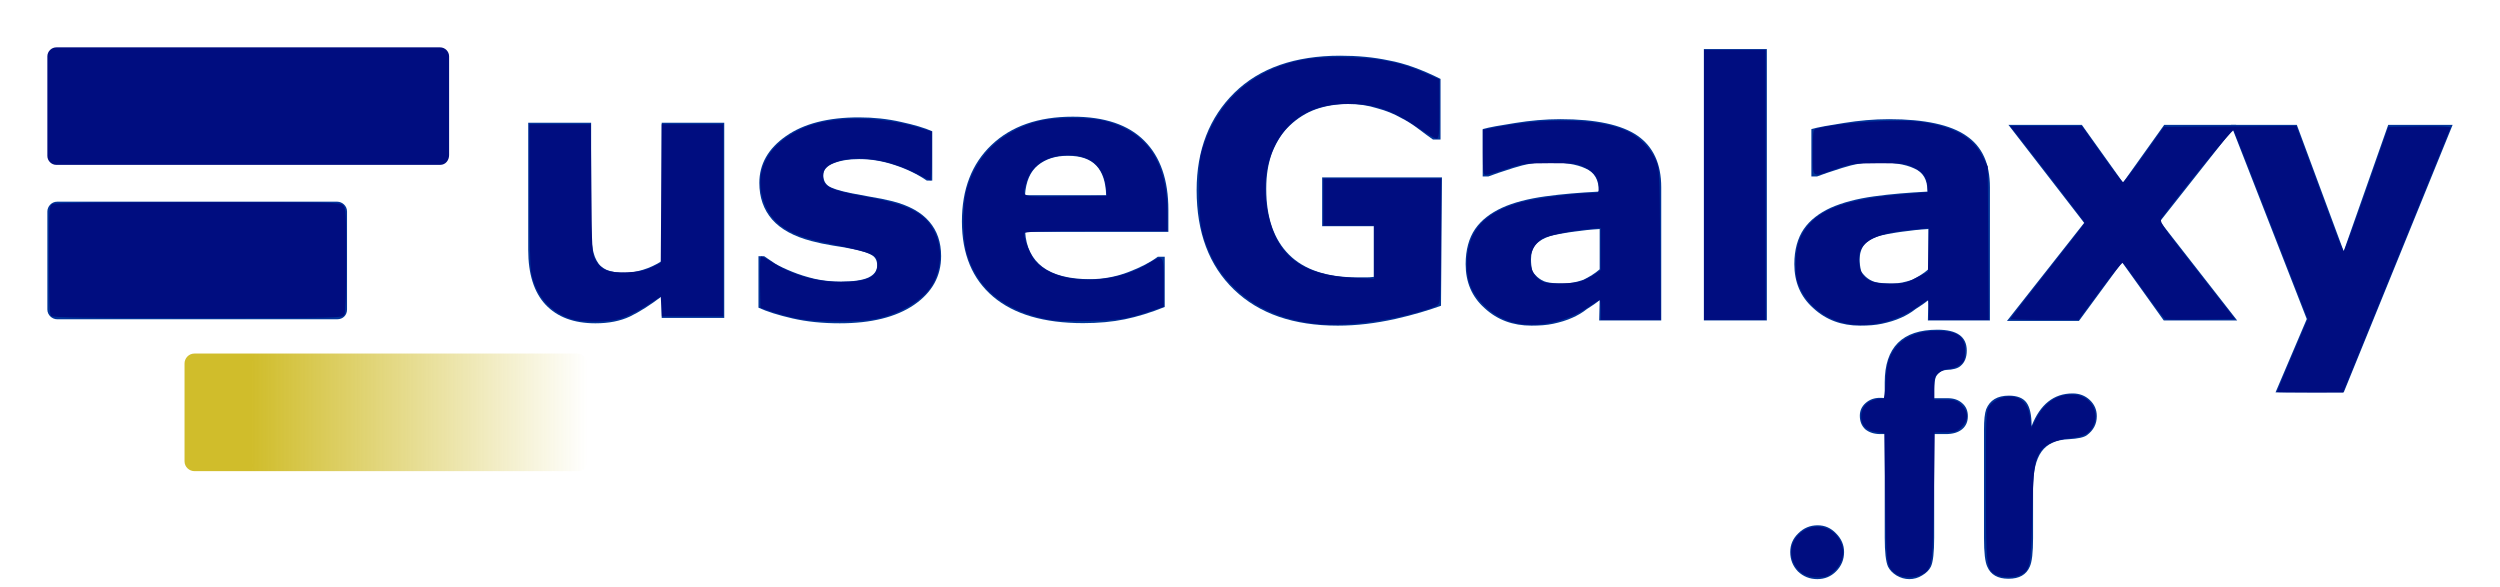
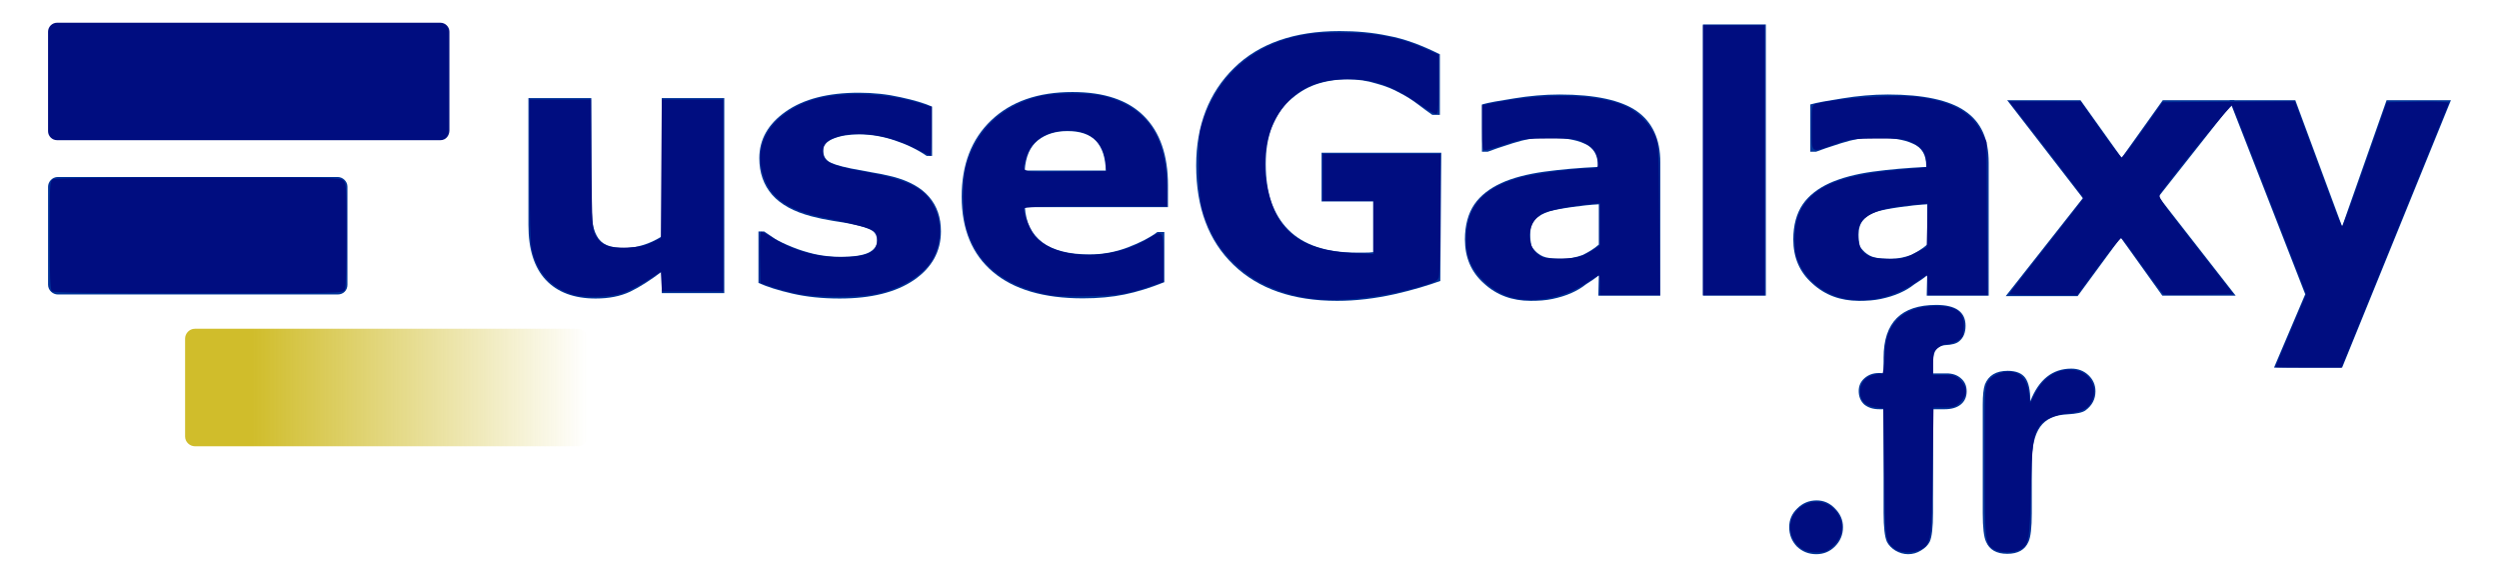
- <svg xmlns="http://www.w3.org/2000/svg" version="1.1" id="Layer_1" x="0px" y="0px" viewBox="7.7 3 527.863 123.732" enable-background="new 7.7 3 347 110.6" xml:space="preserve" width="527.863" height="123.732">
+ <svg xmlns="http://www.w3.org/2000/svg" version="1.1" id="Layer_1" x="0px" y="0px" viewBox="7.7 3 294.803 68.031" enable-background="new 7.7 3 347 110.6" xml:space="preserve" width="7.8cm" height="1.8cm">
  <defs id="defs4900" />
  <linearGradient id="SVGID_1_" gradientUnits="userSpaceOnUse" x1="61.4" y1="282.5" x2="175.7" y2="282.5" gradientTransform="matrix(0.743081,0,0,-0.743081,-34.96754,296.6512)">
    <stop offset="0.166" style="stop-color:#D0BD2B" id="stop4862" />
    <stop offset="1" style="stop-color:#D0BD2B;stop-opacity:0" id="stop4864" />
  </linearGradient>
-   <g id="g6106" transform="translate(36.11632,3.359944)">
-     <path style="fill:#003399;fill-opacity:1" id="path4859" d="m 42.789,67.052 -59.136,0 c -1.034,0 -2.069,-0.862 -2.069,-2.069 l 0,-20.689 c 0,-1.034 0.862,-2.069 2.069,-2.069 l 59.136,0 c 1.034,0 2.069,0.862 2.069,2.069 l 0,20.689 c 0,1.207 -0.862,2.069 -2.069,2.069 z" />
-     <path style="fill:url(#SVGID_1_)" id="path4866" d="m 93.649,99.12 -81.032,0 c -1.034,0 -2.069,-0.862 -2.069,-2.069 l 0,-20.689 c 0,-1.034 0.862,-2.069 2.069,-2.069 l 80.86,0 c 1.034,0 2.069,0.862 2.069,2.069 l 0,20.689 c 0,1.207 -0.862,2.069 -1.896,2.069 z" />
+   <g style="font-style:normal;font-weight:normal;font-size:42.944px;line-height:125%;font-family:sans-serif;letter-spacing:0px;word-spacing:0px;fill:#003399;fill-opacity:1;stroke:none;stroke-width:1px;stroke-linecap:butt;stroke-linejoin:miter;stroke-opacity:1" id="text6058" transform="translate(-116.542,-310.6551)" />
+   <g id="g1911" transform="matrix(1.724085,0,0,1.723165,-121.0503,-45.06813)" style="stroke-width:0.58" />
+   <g id="g1" transform="matrix(0.5581519,0,0,0.5581519,3.490007,-1.574951)">
+     <g id="g6106" transform="translate(36.11632,3.359944)">
+       <path style="fill:#003399;fill-opacity:1" id="path4859" d="m 42.789,67.052 h -59.136 c -1.034,0 -2.069,-0.862 -2.069,-2.069 v -20.689 c 0,-1.034 0.862,-2.069 2.069,-2.069 h 59.136 c 1.034,0 2.069,0.862 2.069,2.069 v 20.689 c 0,1.207 -0.862,2.069 -2.069,2.069 z" />
+       <path style="fill:url(#SVGID_1_)" id="path4866" d="M 93.649,99.12 H 12.617 c -1.034,0 -2.069,-0.862 -2.069,-2.069 V 76.362 c 0,-1.034 0.862,-2.069 2.069,-2.069 h 80.86 c 1.034,0 2.069,0.862 2.069,2.069 v 20.689 c 0,1.207 -0.862,2.069 -1.896,2.069 z" />
+     </g>
+     <g id="g6182" transform="translate(-4.114756,-275.8497)">
+       <g transform="translate(176.8775,285.2097)" style="fill:#003399;fill-opacity:1" id="g4884">
+         <path style="fill:#003399;fill-opacity:1" id="path4886" d="m 139.2,58.2 c -2.5,0.9 -5.7,1.9 -9.7,2.8 -4.1,0.9 -8.1,1.4 -12.1,1.4 -9.3,0 -16.6,-2.5 -21.9,-7.6 -5.3,-5.1 -7.9,-12.1 -7.9,-21 0,-8.5 2.7,-15.4 8,-20.6 5.3,-5.2 12.8,-7.8 22.3,-7.8 3.6,0 7,0.3 10.3,1 3.3,0.6 6.9,1.9 10.9,3.9 v 12.8 h -1.6 c -0.7,-0.5 -1.7,-1.2 -3,-2.2 -1.3,-1 -2.6,-1.8 -3.8,-2.4 -1.4,-0.8 -3.1,-1.5 -5,-2 -1.9,-0.6 -3.9,-0.9 -6.1,-0.9 -2.5,0 -4.8,0.4 -6.8,1.1 -2,0.7 -3.9,1.9 -5.5,3.4 -1.6,1.5 -2.8,3.4 -3.7,5.6 -0.9,2.3 -1.3,4.9 -1.3,7.8 0,6.1 1.6,10.7 4.8,13.9 3.2,3.2 8,4.8 14.3,4.8 0.6,0 1.1,0 1.8,0 0.6,0 1.2,0 1.8,-0.1 V 41.4 H 114.1 V 31.1 h 25.3 z" />
+         <path style="fill:#003399;fill-opacity:1" id="path4888" d="m 172.7,57 c -0.7,0.6 -1.6,1.2 -2.7,1.9 -1,0.8 -2.1,1.4 -3,1.8 -1.3,0.6 -2.7,1 -4.1,1.3 -1.4,0.3 -2.9,0.4 -4.6,0.4 -3.9,0 -7.2,-1.2 -9.9,-3.7 -2.7,-2.4 -4,-5.5 -4,-9.3 0,-3 0.7,-5.5 2,-7.4 1.3,-1.9 3.3,-3.4 5.7,-4.5 2.4,-1.1 5.5,-1.9 9.1,-2.4 3.6,-0.5 7.4,-0.8 11.3,-1 v -0.2 c 0,-2.3 -0.9,-3.9 -2.8,-4.7 -1.9,-0.9 -4.6,-1.3 -8.2,-1.3 -2.2,0 -4.5,0.4 -7,1.2 -2.5,0.8 -4.3,1.4 -5.3,1.8 H 148 v -10 c 1.4,-0.4 3.7,-0.8 6.9,-1.3 3.1,-0.5 6.3,-0.8 9.5,-0.8 7.5,0 13,1.2 16.3,3.5 3.3,2.3 5,5.9 5,10.9 v 28.1 h -13.1 z m 0,-6.5 V 42 c -1.8,0.1 -3.7,0.3 -5.8,0.6 -2.1,0.3 -3.7,0.6 -4.7,0.9 -1.3,0.4 -2.3,1 -3,1.8 -0.7,0.8 -1,1.9 -1,3.1 0,0.9 0.1,1.6 0.2,2.1 0.1,0.6 0.5,1 1.1,1.6 0.6,0.5 1.2,0.9 2,1.1 0.8,0.2 2,0.3 3.7,0.3 1.3,0 2.7,-0.3 4.1,-0.8 1.2,-0.6 2.4,-1.3 3.4,-2.2 z" />
+         <path style="fill:#003399;fill-opacity:1" id="path4890" d="M 208,61.3 H 194.7 V 4 H 208 Z" />
+         <path style="fill:#003399;fill-opacity:1" id="path4892" d="m 242.1,57 c -0.7,0.6 -1.6,1.2 -2.7,1.9 -1,0.8 -2.1,1.4 -3,1.8 -1.3,0.6 -2.7,1 -4.1,1.3 -1.4,0.3 -2.9,0.4 -4.6,0.4 -3.9,0 -7.2,-1.2 -9.9,-3.7 -2.7,-2.4 -4,-5.5 -4,-9.3 0,-3 0.7,-5.5 2,-7.4 1.3,-1.9 3.3,-3.4 5.7,-4.5 2.5,-1.1 5.5,-1.9 9.1,-2.4 3.6,-0.5 7.4,-0.8 11.3,-1 v -0.2 c 0,-2.3 -0.9,-3.9 -2.8,-4.7 -1.9,-0.9 -4.6,-1.3 -8.2,-1.3 -2.2,0 -4.5,0.4 -7,1.2 -2.5,0.8 -4.3,1.4 -5.3,1.8 h -1.2 v -10 c 1.4,-0.4 3.7,-0.8 6.9,-1.3 3.1,-0.5 6.3,-0.8 9.5,-0.8 7.5,0 13,1.2 16.3,3.5 3.4,2.3 5,5.9 5,10.9 V 61.3 H 242 Z m 0,-6.5 V 42 c -1.8,0.1 -3.7,0.3 -5.8,0.6 -2.1,0.3 -3.7,0.6 -4.7,0.9 -1.3,0.4 -2.3,1 -3,1.8 -0.7,0.8 -1,1.9 -1,3.1 0,0.9 0.1,1.6 0.2,2.1 0.1,0.6 0.5,1 1.1,1.6 0.6,0.5 1.2,0.9 2,1.1 0.8,0.2 2,0.3 3.7,0.3 1.3,0 2.7,-0.3 4.1,-0.8 1.2,-0.6 2.4,-1.3 3.4,-2.2 z" />
+         <path style="fill:#003399;fill-opacity:1" id="path4894" d="M 307.3,61.3 H 291.8 L 283,49 273.9,61.4 H 258.7 L 275,40.7 259,20 h 15.5 l 8.7,12.2 8.7,-12.2 h 15.2 L 291,40.4 Z" />
+         <path style="fill:#003399;fill-opacity:1" id="path4896" d="M 329.8,46.7 339.2,20 h 13.6 l -23,56.5 H 315.4 L 322,61 306,20 h 13.9 z" />
+       </g>
+       <path id="path6173" style="font-style:normal;font-variant:normal;font-weight:bold;font-stretch:normal;font-size:75.153px;line-height:125%;font-family:Verdana;-inkscape-font-specification:Verdana;letter-spacing:0px;word-spacing:0px;fill:#003399;fill-opacity:1;stroke:none;stroke-width:1px;stroke-linecap:butt;stroke-linejoin:miter;stroke-opacity:1" d="m 164.738,345.978 h -13.21 v -4.55 q -3.67,2.789 -6.715,4.257 -3.046,1.431 -7.266,1.431 -6.825,0 -10.532,-3.926 -3.67,-3.926 -3.67,-11.596 v -26.824 h 13.284 v 20.439 q 0,3.119 0.183,5.211 0.22,2.055 0.954,3.413 0.697,1.358 2.092,1.982 1.431,0.624 3.963,0.624 1.688,0 3.743,-0.624 2.055,-0.624 3.963,-1.835 v -29.21 h 13.21 z" />
+       <path id="path6175" style="font-style:normal;font-variant:normal;font-weight:bold;font-stretch:normal;font-size:75.153px;line-height:125%;font-family:Verdana;-inkscape-font-specification:Verdana;letter-spacing:0px;word-spacing:0px;fill:#003399;fill-opacity:1;stroke:none;stroke-width:1px;stroke-linecap:butt;stroke-linejoin:miter;stroke-opacity:1" d="m 210.528,332.914 q 0,6.385 -5.725,10.311 -5.725,3.89 -15.669,3.89 -5.504,0 -9.981,-1.027 -4.477,-1.027 -7.192,-2.275 v -10.862 h 1.211 q 0.991,0.697 2.275,1.541 1.321,0.807 3.706,1.761 2.055,0.844 4.66,1.468 2.605,0.587 5.578,0.587 3.89,0 5.761,-0.844 1.871,-0.881 1.871,-2.569 0,-1.505 -1.101,-2.165 -1.101,-0.697 -4.183,-1.321 -1.468,-0.33 -4,-0.697 -2.495,-0.404 -4.55,-0.954 -5.614,-1.468 -8.33,-4.55 -2.715,-3.119 -2.715,-7.743 0,-5.945 5.614,-9.871 5.651,-3.963 15.412,-3.963 4.624,0 8.844,0.954 4.257,0.917 6.642,1.982 v 10.422 h -1.138 q -2.936,-2.018 -6.715,-3.266 -3.743,-1.284 -7.596,-1.284 -3.193,0 -5.394,0.881 -2.165,0.881 -2.165,2.495 0,1.468 0.991,2.238 0.991,0.771 4.66,1.541 2.018,0.404 4.33,0.807 2.349,0.367 4.697,0.954 5.211,1.358 7.706,4.293 2.495,2.899 2.495,7.266 z" />
+       <path id="path6177" style="font-style:normal;font-variant:normal;font-weight:bold;font-stretch:normal;font-size:75.153px;line-height:125%;font-family:Verdana;-inkscape-font-specification:Verdana;letter-spacing:0px;word-spacing:0px;fill:#003399;fill-opacity:1;stroke:none;stroke-width:1px;stroke-linecap:butt;stroke-linejoin:miter;stroke-opacity:1" d="m 258.51,327.814 h -30.237 q 0.294,4.844 3.67,7.413 3.413,2.569 10.018,2.569 4.183,0 8.11,-1.505 3.926,-1.505 6.202,-3.229 h 1.468 v 10.605 q -4.477,1.798 -8.44,2.605 -3.963,0.807 -8.77,0.807 -12.403,0 -19.008,-5.578 -6.605,-5.578 -6.605,-15.889 0,-10.201 6.238,-16.146 6.275,-5.981 17.174,-5.981 10.055,0 15.119,5.101 5.064,5.064 5.064,14.605 z m -13.137,-7.743 q -0.11,-4.147 -2.055,-6.238 -1.945,-2.092 -6.055,-2.092 -3.816,0 -6.275,1.982 -2.459,1.982 -2.752,6.348 z" />
+     </g>
+     <path style="font-weight:600;font-size:77.333px;line-height:125%;font-family:'Craft Rounded';-inkscape-font-specification:'Craft Rounded, Semi-Bold';letter-spacing:0px;word-spacing:0px;fill:#003399;stroke-width:1px" d="m 385.7,119.558 q 0,-2.32 1.701,-3.944 1.701,-1.701 4.099,-1.701 2.243,0 3.867,1.701 1.701,1.701 1.701,3.944 0,2.397 -1.701,4.099 -1.624,1.624 -3.944,1.624 -2.397,0 -4.099,-1.624 -1.624,-1.701 -1.624,-4.099 z m 32.867,-24.901 h -2.475 V 116.542 q 0,4.64 -0.696,6.109 -0.541,1.083 -1.856,1.856 -1.237,0.773 -2.707,0.773 -1.392,0 -2.707,-0.773 -1.237,-0.773 -1.779,-1.856 -0.696,-1.547 -0.696,-6.109 V 94.656 h -0.928 q -1.933,0 -3.171,-1.005 -1.16,-1.083 -1.16,-2.861 0,-1.624 1.237,-2.707 1.237,-1.083 3.016,-1.083 0.773,0 1.005,0.077 v -3.325 q 0,-11.136 11.136,-11.136 6.187,0 6.187,4.408 0,2.165 -1.315,3.248 -0.851,0.773 -3.093,0.851 -1.392,0.155 -2.088,1.392 -0.387,0.928 -0.387,2.784 v 1.779 h 2.861 q 1.933,0 3.093,1.083 1.16,1.005 1.16,2.707 0,1.779 -1.237,2.784 -1.237,1.005 -3.403,1.005 z m 18.405,11.445 v 10.517 q 0,4.563 -0.696,6.032 -1.083,2.552 -4.485,2.552 -3.403,0 -4.485,-2.552 -0.696,-1.469 -0.696,-6.032 V 93.651 q 0,-2.939 0.464,-4.253 1.16,-2.861 4.795,-2.861 2.629,0 3.712,1.469 1.083,1.469 1.083,4.949 2.707,-6.883 8.661,-6.883 2.165,0 3.635,1.392 1.469,1.392 1.469,3.403 0,2.475 -2.088,4.021 -0.928,0.696 -3.867,0.851 -3.944,0.155 -5.723,2.629 -1.779,2.475 -1.779,7.733 z" id="text867" aria-label=".fr" />
+     <path fill="#58595B" d="m 57.7,27.9 h -47 c -0.6,0 -1.1,-0.5 -1.1,-1.1 V 14.6 c 0,-0.6 0.5,-1.1 1.1,-1.1 h 47 c 0.6,0 1.1,0.5 1.1,1.1 v 12.1 c 0,0.6 -0.4,1.2 -1.1,1.2 z" id="path4857-6" style="fill:#000d80;fill-opacity:1;stroke-width:0.58" transform="matrix(1.724085,0,0,1.723165,1.14878,-10.26272)" />
+     <path style="fill:#000d80;fill-opacity:1;stroke-width:1" d="m 10.794,66.715 c -0.337,-0.337 -0.459,-3.501 -0.459,-11.852 0,-10.872 0.034,-11.411 0.74,-11.789 0.492,-0.263 10.797,-0.396 30.753,-0.396 28.59,0 30.043,0.033 30.646,0.7 0.558,0.617 0.633,1.988 0.633,11.508 0,6.718 -0.15,11.088 -0.396,11.548 -0.387,0.722 -1.134,0.74 -30.927,0.74 -23.236,0 -30.641,-0.11 -30.99,-0.459 z" id="path2535" transform="translate(7.7,3)" />
+     <path style="fill:#000d80;fill-opacity:1;stroke-width:1" d="m 120.761,67.405 c -4.599,-1.454 -7.514,-4.763 -8.565,-9.722 -0.275,-1.299 -0.43,-7.317 -0.43,-16.746 V 26.219 h 6.489 6.489 l 0.114,13.684 c 0.108,12.953 0.155,13.755 0.892,15.023 1.238,2.131 2.849,2.751 6.685,2.577 2.443,-0.111 3.73,-0.379 5.167,-1.075 l 1.914,-0.928 0.1,-14.641 0.1,-14.641 h 6.502 6.502 v 20.286 20.286 h -6.488 -6.488 l -0.115,-2.089 -0.115,-2.089 -3.037,1.96 c -1.671,1.078 -4.054,2.276 -5.297,2.663 -2.651,0.825 -8.067,0.912 -10.421,0.168 z" id="path2537" transform="translate(7.7,3)" />
+     <path style="fill:#000d80;fill-opacity:1;stroke-width:1" d="m 168.798,67.345 c -1.579,-0.289 -4.076,-0.936 -5.55,-1.436 l -2.679,-0.91 -0.106,-5.419 c -0.068,-3.457 0.034,-5.419 0.28,-5.419 0.212,0 1.293,0.572 2.403,1.272 4.198,2.647 9.226,4.088 14.25,4.085 5.629,-0.004 7.862,-1.019 7.862,-3.575 0,-2.275 -0.502,-2.482 -11.649,-4.81 -7.742,-1.616 -11.399,-4.416 -12.711,-9.731 -1.467,-5.946 1.596,-11.125 8.429,-14.254 5.945,-2.721 16.378,-2.776 24.945,-0.129 l 2.469,0.763 v 5.152 c 0,2.834 -0.123,5.152 -0.273,5.152 -0.15,0 -1.608,-0.694 -3.239,-1.543 -5.342,-2.779 -11.889,-3.792 -16.175,-2.502 -2.391,0.72 -3.278,1.564 -3.278,3.12 0,2.27 1.514,3.001 9.077,4.379 8.255,1.505 11.847,3.148 13.877,6.349 2.15,3.391 2.339,7.687 0.508,11.555 -1.701,3.591 -6.825,6.84 -12.501,7.926 -3.709,0.71 -12.005,0.698 -15.936,-0.023 z" id="path2539" transform="translate(7.7,3)" />
+     <path style="fill:#000d80;fill-opacity:1;stroke-width:1" d="m 220.854,67.381 c -9.04,-1.94 -14.489,-6.44 -16.7,-13.794 -0.96,-3.192 -0.959,-10.59 7.7e-4,-13.779 2.199,-7.303 7.406,-12.183 15.168,-14.213 3.405,-0.891 10.813,-0.9 14.119,-0.017 8.856,2.364 13.031,8.601 13.05,19.493 l 0.007,3.732 h -15.119 c -12.259,0 -15.119,0.095 -15.119,0.505 0,1.396 1.318,4.638 2.374,5.841 4.358,4.964 16.118,5.224 23.775,0.527 3.261,-2 3.324,-1.925 3.324,3.966 v 5.097 l -2.392,0.821 c -5.227,1.795 -6.873,2.065 -13.492,2.212 -4.612,0.103 -7.231,-0.011 -8.995,-0.389 z m 12.714,-27.382 c -0.409,-5.061 -3.635,-7.608 -9.089,-7.175 -4.064,0.323 -6.862,2.417 -7.796,5.835 -0.85,3.111 -1.485,2.898 8.285,2.782 l 8.708,-0.103 z" id="path2541" transform="translate(7.7,3)" />
+     <path style="fill:#000d80;fill-opacity:1;stroke-width:1" d="m 277.467,68.335 c -4.059,-0.515 -7.204,-1.438 -10.681,-3.135 -4.431,-2.162 -8.846,-6.507 -10.84,-10.669 -2.366,-4.938 -2.749,-6.974 -2.736,-14.533 0.011,-6.332 0.07,-6.866 1.081,-9.757 3.409,-9.753 11.108,-16.06 21.702,-17.779 3.61,-0.586 11.618,-0.494 15.527,0.178 3.921,0.674 6.189,1.36 9.811,2.966 l 2.584,1.146 v 6.264 c 0,5.371 -0.084,6.264 -0.586,6.264 -0.323,0 -1.916,-0.926 -3.541,-2.058 -5.447,-3.796 -9.453,-5.245 -14.64,-5.298 -5.71,-0.058 -9.749,1.387 -13.02,4.658 -4.235,4.235 -5.915,11.321 -4.39,18.519 1.908,9.004 7.229,13.031 17.901,13.547 l 4.497,0.217 v -5.606 -5.606 h -5.359 -5.359 v -4.976 -4.976 h 12.44 12.44 l -0.038,12.535 c -0.021,6.895 -0.157,12.963 -0.303,13.485 -0.231,0.829 -0.799,1.104 -4.459,2.159 -7.576,2.183 -16.407,3.167 -22.029,2.454 z" id="path2543" transform="translate(7.7,3)" />
+     <path style="fill:#000d80;fill-opacity:1;stroke-width:1" d="m 319.979,68.208 c -2.799,-0.633 -5.261,-2.121 -7.348,-4.442 -2.261,-2.515 -3.135,-5.246 -2.891,-9.04 0.405,-6.307 3.889,-9.963 11.472,-12.037 2.925,-0.8 11.435,-1.924 14.565,-1.924 1.774,0 1.82,-0.03 1.82,-1.167 0,-1.876 -0.97,-3.27 -2.956,-4.248 -1.67,-0.822 -2.311,-0.899 -7.379,-0.889 -5.218,0.011 -5.77,0.086 -9.226,1.244 -2.022,0.678 -3.959,1.232 -4.306,1.232 -0.551,0 -0.63,-0.596 -0.63,-4.757 v -4.757 l 2.01,-0.411 c 11.04,-2.258 22.442,-2.018 28.263,0.594 2.622,1.177 4.985,3.505 6.167,6.078 0.866,1.885 0.881,2.154 0.995,17.894 l 0.115,15.98 h -6.335 -6.335 v -2.105 c 0,-1.158 -0.091,-2.105 -0.203,-2.105 -0.112,0 -1.361,0.779 -2.775,1.732 -4.33,2.916 -10.385,4.177 -15.022,3.129 z m 13.898,-8.856 c 0.796,-0.284 2.044,-0.922 2.772,-1.419 l 1.325,-0.902 0.003,-4.45 0.003,-4.45 -1.818,0.177 c -4.699,0.458 -9.145,1.349 -10.479,2.099 -3.534,1.986 -3.385,7.631 0.24,9.13 1.214,0.502 6.365,0.382 7.955,-0.185 z" id="path2545" transform="translate(7.7,3)" />
+     <path style="fill:#000d80;fill-opacity:1;stroke-width:1" d="M 359.797,39.042 V 10.526 h 6.507 6.507 V 39.042 67.558 h -6.507 -6.507 z" id="path2547" transform="translate(7.7,3)" />
+     <path style="fill:#000d80;fill-opacity:1;stroke-width:1" d="m 389.755,68.302 c -4.144,-0.818 -7.777,-3.543 -9.547,-7.161 -0.866,-1.77 -1.04,-2.637 -1.045,-5.221 -0.008,-3.5 0.535,-5.469 2.121,-7.692 2.954,-4.14 8.774,-6.195 20.425,-7.211 l 5.359,-0.467 -0.109,-1.32 c -0.155,-1.883 -1.033,-3.009 -3.081,-3.956 -1.579,-0.73 -2.427,-0.823 -7.336,-0.801 -5.236,0.023 -5.744,0.094 -8.971,1.244 -5.124,1.827 -4.808,2.059 -4.808,-3.539 0,-4.201 0.079,-4.782 0.67,-4.958 4.62,-1.377 17.624,-2.197 22.588,-1.424 6.681,1.04 10.541,3.23 12.524,7.106 l 1.155,2.258 0.111,16.2 0.111,16.2 h -6.331 -6.331 v -2.105 c 0,-1.158 -0.086,-2.105 -0.19,-2.105 -0.105,0 -1.027,0.601 -2.049,1.335 -4.553,3.271 -10.222,4.615 -15.265,3.62 z m 14.887,-9.655 2.426,-1.255 0.107,-4.602 0.107,-4.602 -3.169,0.298 c -9.247,0.871 -12.23,2.817 -11.51,7.509 0.438,2.853 2.185,3.904 6.49,3.906 2.784,0.001 3.389,-0.135 5.55,-1.254 z" id="path2549" transform="translate(7.7,3)" />
+     <path style="fill:#000d80;fill-opacity:1;stroke-width:1" d="m 480.749,82.76 c 0,-0.059 1.464,-3.546 3.253,-7.748 l 3.253,-7.64 -7.69,-19.715 c -4.229,-10.843 -7.803,-19.912 -7.941,-20.153 -0.196,-0.34 -10.308,11.994 -15.085,18.401 -0.67,0.899 -0.659,0.916 7.355,11.181 l 8.026,10.281 -7.152,0.104 c -3.934,0.057 -7.347,0.03 -7.586,-0.062 -0.239,-0.092 -2.281,-2.763 -4.539,-5.937 -2.258,-3.174 -4.25,-5.86 -4.428,-5.97 -0.178,-0.11 -2.351,2.558 -4.83,5.928 l -4.508,6.128 h -7.197 c -3.958,0 -7.197,-0.099 -7.197,-0.219 0,-0.121 3.531,-4.689 7.847,-10.152 4.316,-5.463 7.847,-10.022 7.847,-10.132 0,-0.175 -8.638,-11.42 -13.873,-18.06 l -1.886,-2.392 7.593,0.017 7.593,0.017 4.177,5.916 c 2.297,3.254 4.315,5.916 4.484,5.916 0.169,0 2.178,-2.627 4.464,-5.837 l 4.157,-5.837 13.991,-0.1 13.991,-0.1 3.088,8.33 c 1.698,4.581 3.898,10.526 4.888,13.21 0.99,2.684 1.904,4.879 2.03,4.877 0.126,-0.002 2.297,-5.901 4.823,-13.11 l 4.593,-13.106 6.638,-0.105 c 4.113,-0.065 6.588,0.035 6.507,0.262 -0.072,0.202 -5.212,12.863 -11.422,28.135 l -11.291,27.769 -6.985,0.007 c -3.842,0.004 -6.985,-0.042 -6.985,-0.101 z" id="path2551" transform="translate(7.7,3)" />
+     <path style="fill:#000d80;fill-opacity:1;stroke-width:1" d="m 421.378,121.336 c -1.99,-1.082 -2.062,-1.742 -2.062,-18.823 0,-15.389 0.019,-15.786 0.8,-16.842 1.093,-1.476 3.497,-2.296 5.355,-1.825 1.848,0.468 2.844,1.853 3.18,4.423 l 0.27,2.062 1.01,-1.948 c 1.86,-3.587 4.857,-5.408 8.268,-5.024 3.397,0.383 5.248,3.787 3.693,6.793 -0.759,1.468 -2.133,2.123 -5.07,2.417 -2.711,0.271 -5.06,1.314 -5.902,2.62 -1.405,2.181 -1.59,3.543 -1.829,13.514 -0.258,10.768 -0.424,11.655 -2.368,12.66 -1.338,0.692 -4.047,0.677 -5.346,-0.029 z" id="path2553" transform="translate(7.7,3)" />
+     <path style="fill:#000d80;fill-opacity:1;stroke-width:1" d="m 400.227,121.115 c -1.94,-1.526 -1.951,-1.605 -2.154,-16.046 l -0.191,-13.588 -1.644,-0.219 c -2.067,-0.276 -3.201,-1.368 -3.251,-3.13 -0.053,-1.889 0.958,-3.238 2.798,-3.733 0.848,-0.228 1.686,-0.325 1.864,-0.215 0.178,0.11 0.405,-1.494 0.504,-3.564 0.137,-2.838 0.391,-4.197 1.034,-5.524 1.682,-3.475 4.997,-5.239 9.84,-5.239 4.145,0 5.888,1.18 5.888,3.988 0,0.93 -0.107,1.97 -0.238,2.311 -0.302,0.787 -2.124,1.74 -3.328,1.74 -0.508,0 -1.378,0.357 -1.933,0.793 -0.903,0.71 -1.009,1.052 -1.009,3.253 v 2.46 h 2.326 c 2.061,0 2.454,0.128 3.445,1.119 1.504,1.504 1.504,3.148 0,4.652 -0.986,0.986 -1.389,1.119 -3.399,1.119 h -2.28 l -0.171,13.301 c -0.189,14.698 -0.322,15.568 -2.551,16.72 -1.677,0.867 -4.317,0.774 -5.55,-0.196 z" id="path2555" transform="translate(7.7,3)" />
+     <path style="fill:#000d80;fill-opacity:1;stroke-width:1" d="m 380.657,121.149 c -2.384,-1.569 -3.165,-4.822 -1.724,-7.185 2.1,-3.444 6.884,-3.711 9.161,-0.513 1.723,2.42 1.347,5.26 -0.967,7.291 -1.12,0.983 -1.644,1.167 -3.326,1.165 -1.341,-0.002 -2.373,-0.25 -3.144,-0.758 z" id="path2557" transform="translate(7.7,3)" />
  </g>
-   <g style="font-style:normal;font-weight:normal;font-size:42.944px;line-height:125%;font-family:sans-serif;letter-spacing:0px;word-spacing:0px;fill:#003399;fill-opacity:1;stroke:none;stroke-width:1px;stroke-linecap:butt;stroke-linejoin:miter;stroke-opacity:1" id="text6058" transform="translate(5.657083,-275.8497)" />
-   <g id="g6182" transform="translate(-4.114756,-275.8497)">
-     <g transform="translate(176.8775,285.2097)" style="fill:#003399;fill-opacity:1" id="g4884">
-       <path style="fill:#003399;fill-opacity:1" id="path4886" d="m 139.2,58.2 c -2.5,0.9 -5.7,1.9 -9.7,2.8 -4.1,0.9 -8.1,1.4 -12.1,1.4 -9.3,0 -16.6,-2.5 -21.9,-7.6 -5.3,-5.1 -7.9,-12.1 -7.9,-21 0,-8.5 2.7,-15.4 8,-20.6 5.3,-5.2 12.8,-7.8 22.3,-7.8 3.6,0 7,0.3 10.3,1 3.3,0.6 6.9,1.9 10.9,3.9 l 0,12.8 -1.6,0 c -0.7,-0.5 -1.7,-1.2 -3,-2.2 -1.3,-1 -2.6,-1.8 -3.8,-2.4 -1.4,-0.8 -3.1,-1.5 -5,-2 -1.9,-0.6 -3.9,-0.9 -6.1,-0.9 -2.5,0 -4.8,0.4 -6.8,1.1 -2,0.7 -3.9,1.9 -5.5,3.4 -1.6,1.5 -2.8,3.4 -3.7,5.6 -0.9,2.3 -1.3,4.9 -1.3,7.8 0,6.1 1.6,10.7 4.8,13.9 3.2,3.2 8,4.8 14.3,4.8 0.6,0 1.1,0 1.8,0 0.6,0 1.2,0 1.8,-0.1 l 0,-10.7 -10.9,0 0,-10.3 25.3,0 -0.2,27.1 0,0 z" />
-       <path style="fill:#003399;fill-opacity:1" id="path4888" d="m 172.7,57 c -0.7,0.6 -1.6,1.2 -2.7,1.9 -1,0.8 -2.1,1.4 -3,1.8 -1.3,0.6 -2.7,1 -4.1,1.3 -1.4,0.3 -2.9,0.4 -4.6,0.4 -3.9,0 -7.2,-1.2 -9.9,-3.7 -2.7,-2.4 -4,-5.5 -4,-9.3 0,-3 0.7,-5.5 2,-7.4 1.3,-1.9 3.3,-3.4 5.7,-4.5 2.4,-1.1 5.5,-1.9 9.1,-2.4 3.6,-0.5 7.4,-0.8 11.3,-1 l 0,-0.2 c 0,-2.3 -0.9,-3.9 -2.8,-4.7 -1.9,-0.9 -4.6,-1.3 -8.2,-1.3 -2.2,0 -4.5,0.4 -7,1.2 -2.5,0.8 -4.3,1.4 -5.3,1.8 l -1.2,0 0,-10 c 1.4,-0.4 3.7,-0.8 6.9,-1.3 3.1,-0.5 6.3,-0.8 9.5,-0.8 7.5,0 13,1.2 16.3,3.5 3.3,2.3 5,5.9 5,10.9 l 0,28.1 -13.1,0 0.1,-4.3 0,0 z m 0,-6.5 0,-8.5 c -1.8,0.1 -3.7,0.3 -5.8,0.6 -2.1,0.3 -3.7,0.6 -4.7,0.9 -1.3,0.4 -2.3,1 -3,1.8 -0.7,0.8 -1,1.9 -1,3.1 0,0.9 0.1,1.6 0.2,2.1 0.1,0.6 0.5,1 1.1,1.6 0.6,0.5 1.2,0.9 2,1.1 0.8,0.2 2,0.3 3.7,0.3 1.3,0 2.7,-0.3 4.1,-0.8 1.2,-0.6 2.4,-1.3 3.4,-2.2 z" />
-       <path style="fill:#003399;fill-opacity:1" id="path4890" d="m 208,61.3 -13.3,0 0,-57.3 13.3,0 0,57.3 z" />
-       <path style="fill:#003399;fill-opacity:1" id="path4892" d="m 242.1,57 c -0.7,0.6 -1.6,1.2 -2.7,1.9 -1,0.8 -2.1,1.4 -3,1.8 -1.3,0.6 -2.7,1 -4.1,1.3 -1.4,0.3 -2.9,0.4 -4.6,0.4 -3.9,0 -7.2,-1.2 -9.9,-3.7 -2.7,-2.4 -4,-5.5 -4,-9.3 0,-3 0.7,-5.5 2,-7.4 1.3,-1.9 3.3,-3.4 5.7,-4.5 2.5,-1.1 5.5,-1.9 9.1,-2.4 3.6,-0.5 7.4,-0.8 11.3,-1 l 0,-0.2 c 0,-2.3 -0.9,-3.9 -2.8,-4.7 -1.9,-0.9 -4.6,-1.3 -8.2,-1.3 -2.2,0 -4.5,0.4 -7,1.2 -2.5,0.8 -4.3,1.4 -5.3,1.8 l -1.2,0 0,-10 c 1.4,-0.4 3.7,-0.8 6.9,-1.3 3.1,-0.5 6.3,-0.8 9.5,-0.8 7.5,0 13,1.2 16.3,3.5 3.4,2.3 5,5.9 5,10.9 l 0,28.1 -13.1,0 0.1,-4.3 0,0 z m 0,-6.5 0,-8.5 c -1.8,0.1 -3.7,0.3 -5.8,0.6 -2.1,0.3 -3.7,0.6 -4.7,0.9 -1.3,0.4 -2.3,1 -3,1.8 -0.7,0.8 -1,1.9 -1,3.1 0,0.9 0.1,1.6 0.2,2.1 0.1,0.6 0.5,1 1.1,1.6 0.6,0.5 1.2,0.9 2,1.1 0.8,0.2 2,0.3 3.7,0.3 1.3,0 2.7,-0.3 4.1,-0.8 1.2,-0.6 2.4,-1.3 3.4,-2.2 z" />
-       <path style="fill:#003399;fill-opacity:1" id="path4894" d="m 307.3,61.3 -15.5,0 L 283,49 273.9,61.4 258.7,61.4 275,40.7 259,20 l 15.5,0 8.7,12.2 8.7,-12.2 15.2,0 -16.1,20.4 16.3,20.9 z" />
-       <path style="fill:#003399;fill-opacity:1" id="path4896" d="m 329.8,46.7 9.4,-26.7 13.6,0 -23,56.5 -14.4,0 6.6,-15.5 -16,-41 13.9,0 9.9,26.7 z" />
-     </g>
-     <path id="path6173" style="font-style:normal;font-variant:normal;font-weight:bold;font-stretch:normal;font-size:75.153px;line-height:125%;font-family:Verdana;-inkscape-font-specification:Verdana;letter-spacing:0px;word-spacing:0px;fill:#003399;fill-opacity:1;stroke:none;stroke-width:1px;stroke-linecap:butt;stroke-linejoin:miter;stroke-opacity:1" d="m 164.738,345.978 -13.21,0 0,-4.55 q -3.67,2.789 -6.715,4.257 -3.046,1.431 -7.266,1.431 -6.825,0 -10.532,-3.926 -3.67,-3.926 -3.67,-11.596 l 0,-26.824 13.284,0 0,20.439 q 0,3.119 0.183,5.211 0.22,2.055 0.954,3.413 0.697,1.358 2.092,1.982 1.431,0.624 3.963,0.624 1.688,0 3.743,-0.624 2.055,-0.624 3.963,-1.835 l 0,-29.21 13.21,0 0,41.209 z" />
-     <path id="path6175" style="font-style:normal;font-variant:normal;font-weight:bold;font-stretch:normal;font-size:75.153px;line-height:125%;font-family:Verdana;-inkscape-font-specification:Verdana;letter-spacing:0px;word-spacing:0px;fill:#003399;fill-opacity:1;stroke:none;stroke-width:1px;stroke-linecap:butt;stroke-linejoin:miter;stroke-opacity:1" d="m 210.528,332.914 q 0,6.385 -5.725,10.311 -5.725,3.89 -15.669,3.89 -5.504,0 -9.981,-1.027 -4.477,-1.027 -7.192,-2.275 l 0,-10.862 1.211,0 q 0.991,0.697 2.275,1.541 1.321,0.807 3.706,1.761 2.055,0.844 4.66,1.468 2.605,0.587 5.578,0.587 3.89,0 5.761,-0.844 1.871,-0.881 1.871,-2.569 0,-1.505 -1.101,-2.165 -1.101,-0.697 -4.183,-1.321 -1.468,-0.33 -4,-0.697 -2.495,-0.404 -4.55,-0.954 -5.614,-1.468 -8.33,-4.55 -2.715,-3.119 -2.715,-7.743 0,-5.945 5.614,-9.871 5.651,-3.963 15.412,-3.963 4.624,0 8.844,0.954 4.257,0.917 6.642,1.982 l 0,10.422 -1.138,0 q -2.936,-2.018 -6.715,-3.266 -3.743,-1.284 -7.596,-1.284 -3.193,0 -5.394,0.881 -2.165,0.881 -2.165,2.495 0,1.468 0.991,2.238 0.991,0.771 4.66,1.541 2.018,0.404 4.33,0.807 2.349,0.367 4.697,0.954 5.211,1.358 7.706,4.293 2.495,2.899 2.495,7.266 z" />
-     <path id="path6177" style="font-style:normal;font-variant:normal;font-weight:bold;font-stretch:normal;font-size:75.153px;line-height:125%;font-family:Verdana;-inkscape-font-specification:Verdana;letter-spacing:0px;word-spacing:0px;fill:#003399;fill-opacity:1;stroke:none;stroke-width:1px;stroke-linecap:butt;stroke-linejoin:miter;stroke-opacity:1" d="m 258.51,327.814 -30.237,0 q 0.294,4.844 3.67,7.413 3.413,2.569 10.018,2.569 4.183,0 8.11,-1.505 3.926,-1.505 6.202,-3.229 l 1.468,0 0,10.605 q -4.477,1.798 -8.44,2.605 -3.963,0.807 -8.77,0.807 -12.403,0 -19.008,-5.578 -6.605,-5.578 -6.605,-15.889 0,-10.201 6.238,-16.146 6.275,-5.981 17.174,-5.981 10.055,0 15.119,5.101 5.064,5.064 5.064,14.605 l 0,4.624 z m -13.137,-7.743 q -0.11,-4.147 -2.055,-6.238 -1.945,-2.092 -6.055,-2.092 -3.816,0 -6.275,1.982 -2.459,1.982 -2.752,6.348 l 17.137,0 z" />
-   </g>
-   <path style="font-weight:600;font-size:77.333px;line-height:125%;font-family:'Craft Rounded';-inkscape-font-specification:'Craft Rounded, Semi-Bold';letter-spacing:0px;word-spacing:0px;fill:#003399;stroke-width:1px" d="m 385.7,119.558 q 0,-2.32 1.701,-3.944 1.701,-1.701 4.099,-1.701 2.243,0 3.867,1.701 1.701,1.701 1.701,3.944 0,2.397 -1.701,4.099 -1.624,1.624 -3.944,1.624 -2.397,0 -4.099,-1.624 -1.624,-1.701 -1.624,-4.099 z m 32.867,-24.901 h -2.475 V 116.542 q 0,4.64 -0.696,6.109 -0.541,1.083 -1.856,1.856 -1.237,0.773 -2.707,0.773 -1.392,0 -2.707,-0.773 -1.237,-0.773 -1.779,-1.856 -0.696,-1.547 -0.696,-6.109 V 94.656 h -0.928 q -1.933,0 -3.171,-1.005 -1.16,-1.083 -1.16,-2.861 0,-1.624 1.237,-2.707 1.237,-1.083 3.016,-1.083 0.773,0 1.005,0.077 v -3.325 q 0,-11.136 11.136,-11.136 6.187,0 6.187,4.408 0,2.165 -1.315,3.248 -0.851,0.773 -3.093,0.851 -1.392,0.155 -2.088,1.392 -0.387,0.928 -0.387,2.784 v 1.779 h 2.861 q 1.933,0 3.093,1.083 1.16,1.005 1.16,2.707 0,1.779 -1.237,2.784 -1.237,1.005 -3.403,1.005 z m 18.405,11.445 v 10.517 q 0,4.563 -0.696,6.032 -1.083,2.552 -4.485,2.552 -3.403,0 -4.485,-2.552 -0.696,-1.469 -0.696,-6.032 V 93.651 q 0,-2.939 0.464,-4.253 1.16,-2.861 4.795,-2.861 2.629,0 3.712,1.469 1.083,1.469 1.083,4.949 2.707,-6.883 8.661,-6.883 2.165,0 3.635,1.392 1.469,1.392 1.469,3.403 0,2.475 -2.088,4.021 -0.928,0.696 -3.867,0.851 -3.944,0.155 -5.723,2.629 -1.779,2.475 -1.779,7.733 z" id="text867" aria-label=".fr" />
-   <g id="g1911" transform="matrix(1.724085,0,0,1.723165,1.14878,-10.26272)" style="stroke-width:0.58">
-     <path fill="#58595B" d="m 57.7,27.9 h -47 c -0.6,0 -1.1,-0.5 -1.1,-1.1 V 14.6 c 0,-0.6 0.5,-1.1 1.1,-1.1 h 47 c 0.6,0 1.1,0.5 1.1,1.1 v 12.1 c 0,0.6 -0.4,1.2 -1.1,1.2 z" id="path4857-6" style="fill:#000d80;fill-opacity:1;stroke-width:0.58" />
-   </g>
-   <path style="fill:#000d80;fill-opacity:1;stroke-width:1" d="m 10.794,66.715 c -0.337,-0.337 -0.459,-3.501 -0.459,-11.852 0,-10.872 0.034,-11.411 0.74,-11.789 0.492,-0.263 10.797,-0.396 30.753,-0.396 28.59,0 30.043,0.033 30.646,0.7 0.558,0.617 0.633,1.988 0.633,11.508 0,6.718 -0.15,11.088 -0.396,11.548 -0.387,0.722 -1.134,0.74 -30.927,0.74 -23.236,0 -30.641,-0.11 -30.99,-0.459 z" id="path2535" transform="translate(7.7,3)" />
-   <path style="fill:#000d80;fill-opacity:1;stroke-width:1" d="m 120.761,67.405 c -4.599,-1.454 -7.514,-4.763 -8.565,-9.722 -0.275,-1.299 -0.43,-7.317 -0.43,-16.746 V 26.219 h 6.489 6.489 l 0.114,13.684 c 0.108,12.953 0.155,13.755 0.892,15.023 1.238,2.131 2.849,2.751 6.685,2.577 2.443,-0.111 3.73,-0.379 5.167,-1.075 l 1.914,-0.928 0.1,-14.641 0.1,-14.641 h 6.502 6.502 v 20.286 20.286 h -6.488 -6.488 l -0.115,-2.089 -0.115,-2.089 -3.037,1.96 c -1.671,1.078 -4.054,2.276 -5.297,2.663 -2.651,0.825 -8.067,0.912 -10.421,0.168 z" id="path2537" transform="translate(7.7,3)" />
-   <path style="fill:#000d80;fill-opacity:1;stroke-width:1" d="m 168.798,67.345 c -1.579,-0.289 -4.076,-0.936 -5.55,-1.436 l -2.679,-0.91 -0.106,-5.419 c -0.068,-3.457 0.034,-5.419 0.28,-5.419 0.212,0 1.293,0.572 2.403,1.272 4.198,2.647 9.226,4.088 14.25,4.085 5.629,-0.004 7.862,-1.019 7.862,-3.575 0,-2.275 -0.502,-2.482 -11.649,-4.81 -7.742,-1.616 -11.399,-4.416 -12.711,-9.731 -1.467,-5.946 1.596,-11.125 8.429,-14.254 5.945,-2.721 16.378,-2.776 24.945,-0.129 l 2.469,0.763 v 5.152 c 0,2.834 -0.123,5.152 -0.273,5.152 -0.15,0 -1.608,-0.694 -3.239,-1.543 -5.342,-2.779 -11.889,-3.792 -16.175,-2.502 -2.391,0.72 -3.278,1.564 -3.278,3.12 0,2.27 1.514,3.001 9.077,4.379 8.255,1.505 11.847,3.148 13.877,6.349 2.15,3.391 2.339,7.687 0.508,11.555 -1.701,3.591 -6.825,6.84 -12.501,7.926 -3.709,0.71 -12.005,0.698 -15.936,-0.023 z" id="path2539" transform="translate(7.7,3)" />
-   <path style="fill:#000d80;fill-opacity:1;stroke-width:1" d="m 220.854,67.381 c -9.04,-1.94 -14.489,-6.44 -16.7,-13.794 -0.96,-3.192 -0.959,-10.59 7.7e-4,-13.779 2.199,-7.303 7.406,-12.183 15.168,-14.213 3.405,-0.891 10.813,-0.9 14.119,-0.017 8.856,2.364 13.031,8.601 13.05,19.493 l 0.007,3.732 h -15.119 c -12.259,0 -15.119,0.095 -15.119,0.505 0,1.396 1.318,4.638 2.374,5.841 4.358,4.964 16.118,5.224 23.775,0.527 3.261,-2 3.324,-1.925 3.324,3.966 v 5.097 l -2.392,0.821 c -5.227,1.795 -6.873,2.065 -13.492,2.212 -4.612,0.103 -7.231,-0.011 -8.995,-0.389 z m 12.714,-27.382 c -0.409,-5.061 -3.635,-7.608 -9.089,-7.175 -4.064,0.323 -6.862,2.417 -7.796,5.835 -0.85,3.111 -1.485,2.898 8.285,2.782 l 8.708,-0.103 z" id="path2541" transform="translate(7.7,3)" />
-   <path style="fill:#000d80;fill-opacity:1;stroke-width:1" d="m 277.467,68.335 c -4.059,-0.515 -7.204,-1.438 -10.681,-3.135 -4.431,-2.162 -8.846,-6.507 -10.84,-10.669 -2.366,-4.938 -2.749,-6.974 -2.736,-14.533 0.011,-6.332 0.07,-6.866 1.081,-9.757 3.409,-9.753 11.108,-16.06 21.702,-17.779 3.61,-0.586 11.618,-0.494 15.527,0.178 3.921,0.674 6.189,1.36 9.811,2.966 l 2.584,1.146 v 6.264 c 0,5.371 -0.084,6.264 -0.586,6.264 -0.323,0 -1.916,-0.926 -3.541,-2.058 -5.447,-3.796 -9.453,-5.245 -14.64,-5.298 -5.71,-0.058 -9.749,1.387 -13.02,4.658 -4.235,4.235 -5.915,11.321 -4.39,18.519 1.908,9.004 7.229,13.031 17.901,13.547 l 4.497,0.217 v -5.606 -5.606 h -5.359 -5.359 v -4.976 -4.976 h 12.44 12.44 l -0.038,12.535 c -0.021,6.895 -0.157,12.963 -0.303,13.485 -0.231,0.829 -0.799,1.104 -4.459,2.159 -7.576,2.183 -16.407,3.167 -22.029,2.454 z" id="path2543" transform="translate(7.7,3)" />
-   <path style="fill:#000d80;fill-opacity:1;stroke-width:1" d="m 319.979,68.208 c -2.799,-0.633 -5.261,-2.121 -7.348,-4.442 -2.261,-2.515 -3.135,-5.246 -2.891,-9.04 0.405,-6.307 3.889,-9.963 11.472,-12.037 2.925,-0.8 11.435,-1.924 14.565,-1.924 1.774,0 1.82,-0.03 1.82,-1.167 0,-1.876 -0.97,-3.27 -2.956,-4.248 -1.67,-0.822 -2.311,-0.899 -7.379,-0.889 -5.218,0.011 -5.77,0.086 -9.226,1.244 -2.022,0.678 -3.959,1.232 -4.306,1.232 -0.551,0 -0.63,-0.596 -0.63,-4.757 v -4.757 l 2.01,-0.411 c 11.04,-2.258 22.442,-2.018 28.263,0.594 2.622,1.177 4.985,3.505 6.167,6.078 0.866,1.885 0.881,2.154 0.995,17.894 l 0.115,15.98 h -6.335 -6.335 v -2.105 c 0,-1.158 -0.091,-2.105 -0.203,-2.105 -0.112,0 -1.361,0.779 -2.775,1.732 -4.33,2.916 -10.385,4.177 -15.022,3.129 z m 13.898,-8.856 c 0.796,-0.284 2.044,-0.922 2.772,-1.419 l 1.325,-0.902 0.003,-4.45 0.003,-4.45 -1.818,0.177 c -4.699,0.458 -9.145,1.349 -10.479,2.099 -3.534,1.986 -3.385,7.631 0.24,9.13 1.214,0.502 6.365,0.382 7.955,-0.185 z" id="path2545" transform="translate(7.7,3)" />
-   <path style="fill:#000d80;fill-opacity:1;stroke-width:1" d="M 359.797,39.042 V 10.526 h 6.507 6.507 V 39.042 67.558 h -6.507 -6.507 z" id="path2547" transform="translate(7.7,3)" />
-   <path style="fill:#000d80;fill-opacity:1;stroke-width:1" d="m 389.755,68.302 c -4.144,-0.818 -7.777,-3.543 -9.547,-7.161 -0.866,-1.77 -1.04,-2.637 -1.045,-5.221 -0.008,-3.5 0.535,-5.469 2.121,-7.692 2.954,-4.14 8.774,-6.195 20.425,-7.211 l 5.359,-0.467 -0.109,-1.32 c -0.155,-1.883 -1.033,-3.009 -3.081,-3.956 -1.579,-0.73 -2.427,-0.823 -7.336,-0.801 -5.236,0.023 -5.744,0.094 -8.971,1.244 -5.124,1.827 -4.808,2.059 -4.808,-3.539 0,-4.201 0.079,-4.782 0.67,-4.958 4.62,-1.377 17.624,-2.197 22.588,-1.424 6.681,1.04 10.541,3.23 12.524,7.106 l 1.155,2.258 0.111,16.2 0.111,16.2 h -6.331 -6.331 v -2.105 c 0,-1.158 -0.086,-2.105 -0.19,-2.105 -0.105,0 -1.027,0.601 -2.049,1.335 -4.553,3.271 -10.222,4.615 -15.265,3.62 z m 14.887,-9.655 2.426,-1.255 0.107,-4.602 0.107,-4.602 -3.169,0.298 c -9.247,0.871 -12.23,2.817 -11.51,7.509 0.438,2.853 2.185,3.904 6.49,3.906 2.784,0.001 3.389,-0.135 5.55,-1.254 z" id="path2549" transform="translate(7.7,3)" />
-   <path style="fill:#000d80;fill-opacity:1;stroke-width:1" d="m 480.749,82.76 c 0,-0.059 1.464,-3.546 3.253,-7.748 l 3.253,-7.64 -7.69,-19.715 c -4.229,-10.843 -7.803,-19.912 -7.941,-20.153 -0.196,-0.34 -10.308,11.994 -15.085,18.401 -0.67,0.899 -0.659,0.916 7.355,11.181 l 8.026,10.281 -7.152,0.104 c -3.934,0.057 -7.347,0.03 -7.586,-0.062 -0.239,-0.092 -2.281,-2.763 -4.539,-5.937 -2.258,-3.174 -4.25,-5.86 -4.428,-5.97 -0.178,-0.11 -2.351,2.558 -4.83,5.928 l -4.508,6.128 h -7.197 c -3.958,0 -7.197,-0.099 -7.197,-0.219 0,-0.121 3.531,-4.689 7.847,-10.152 4.316,-5.463 7.847,-10.022 7.847,-10.132 0,-0.175 -8.638,-11.42 -13.873,-18.06 l -1.886,-2.392 7.593,0.017 7.593,0.017 4.177,5.916 c 2.297,3.254 4.315,5.916 4.484,5.916 0.169,0 2.178,-2.627 4.464,-5.837 l 4.157,-5.837 13.991,-0.1 13.991,-0.1 3.088,8.33 c 1.698,4.581 3.898,10.526 4.888,13.21 0.99,2.684 1.904,4.879 2.03,4.877 0.126,-0.002 2.297,-5.901 4.823,-13.11 l 4.593,-13.106 6.638,-0.105 c 4.113,-0.065 6.588,0.035 6.507,0.262 -0.072,0.202 -5.212,12.863 -11.422,28.135 l -11.291,27.769 -6.985,0.007 c -3.842,0.004 -6.985,-0.042 -6.985,-0.101 z" id="path2551" transform="translate(7.7,3)" />
-   <path style="fill:#000d80;fill-opacity:1;stroke-width:1" d="m 421.378,121.336 c -1.99,-1.082 -2.062,-1.742 -2.062,-18.823 0,-15.389 0.019,-15.786 0.8,-16.842 1.093,-1.476 3.497,-2.296 5.355,-1.825 1.848,0.468 2.844,1.853 3.18,4.423 l 0.27,2.062 1.01,-1.948 c 1.86,-3.587 4.857,-5.408 8.268,-5.024 3.397,0.383 5.248,3.787 3.693,6.793 -0.759,1.468 -2.133,2.123 -5.07,2.417 -2.711,0.271 -5.06,1.314 -5.902,2.62 -1.405,2.181 -1.59,3.543 -1.829,13.514 -0.258,10.768 -0.424,11.655 -2.368,12.66 -1.338,0.692 -4.047,0.677 -5.346,-0.029 z" id="path2553" transform="translate(7.7,3)" />
-   <path style="fill:#000d80;fill-opacity:1;stroke-width:1" d="m 400.227,121.115 c -1.94,-1.526 -1.951,-1.605 -2.154,-16.046 l -0.191,-13.588 -1.644,-0.219 c -2.067,-0.276 -3.201,-1.368 -3.251,-3.13 -0.053,-1.889 0.958,-3.238 2.798,-3.733 0.848,-0.228 1.686,-0.325 1.864,-0.215 0.178,0.11 0.405,-1.494 0.504,-3.564 0.137,-2.838 0.391,-4.197 1.034,-5.524 1.682,-3.475 4.997,-5.239 9.84,-5.239 4.145,0 5.888,1.18 5.888,3.988 0,0.93 -0.107,1.97 -0.238,2.311 -0.302,0.787 -2.124,1.74 -3.328,1.74 -0.508,0 -1.378,0.357 -1.933,0.793 -0.903,0.71 -1.009,1.052 -1.009,3.253 v 2.46 h 2.326 c 2.061,0 2.454,0.128 3.445,1.119 1.504,1.504 1.504,3.148 0,4.652 -0.986,0.986 -1.389,1.119 -3.399,1.119 h -2.28 l -0.171,13.301 c -0.189,14.698 -0.322,15.568 -2.551,16.72 -1.677,0.867 -4.317,0.774 -5.55,-0.196 z" id="path2555" transform="translate(7.7,3)" />
-   <path style="fill:#000d80;fill-opacity:1;stroke-width:1" d="m 380.657,121.149 c -2.384,-1.569 -3.165,-4.822 -1.724,-7.185 2.1,-3.444 6.884,-3.711 9.161,-0.513 1.723,2.42 1.347,5.26 -0.967,7.291 -1.12,0.983 -1.644,1.167 -3.326,1.165 -1.341,-0.002 -2.373,-0.25 -3.144,-0.758 z" id="path2557" transform="translate(7.7,3)" />
</svg>
